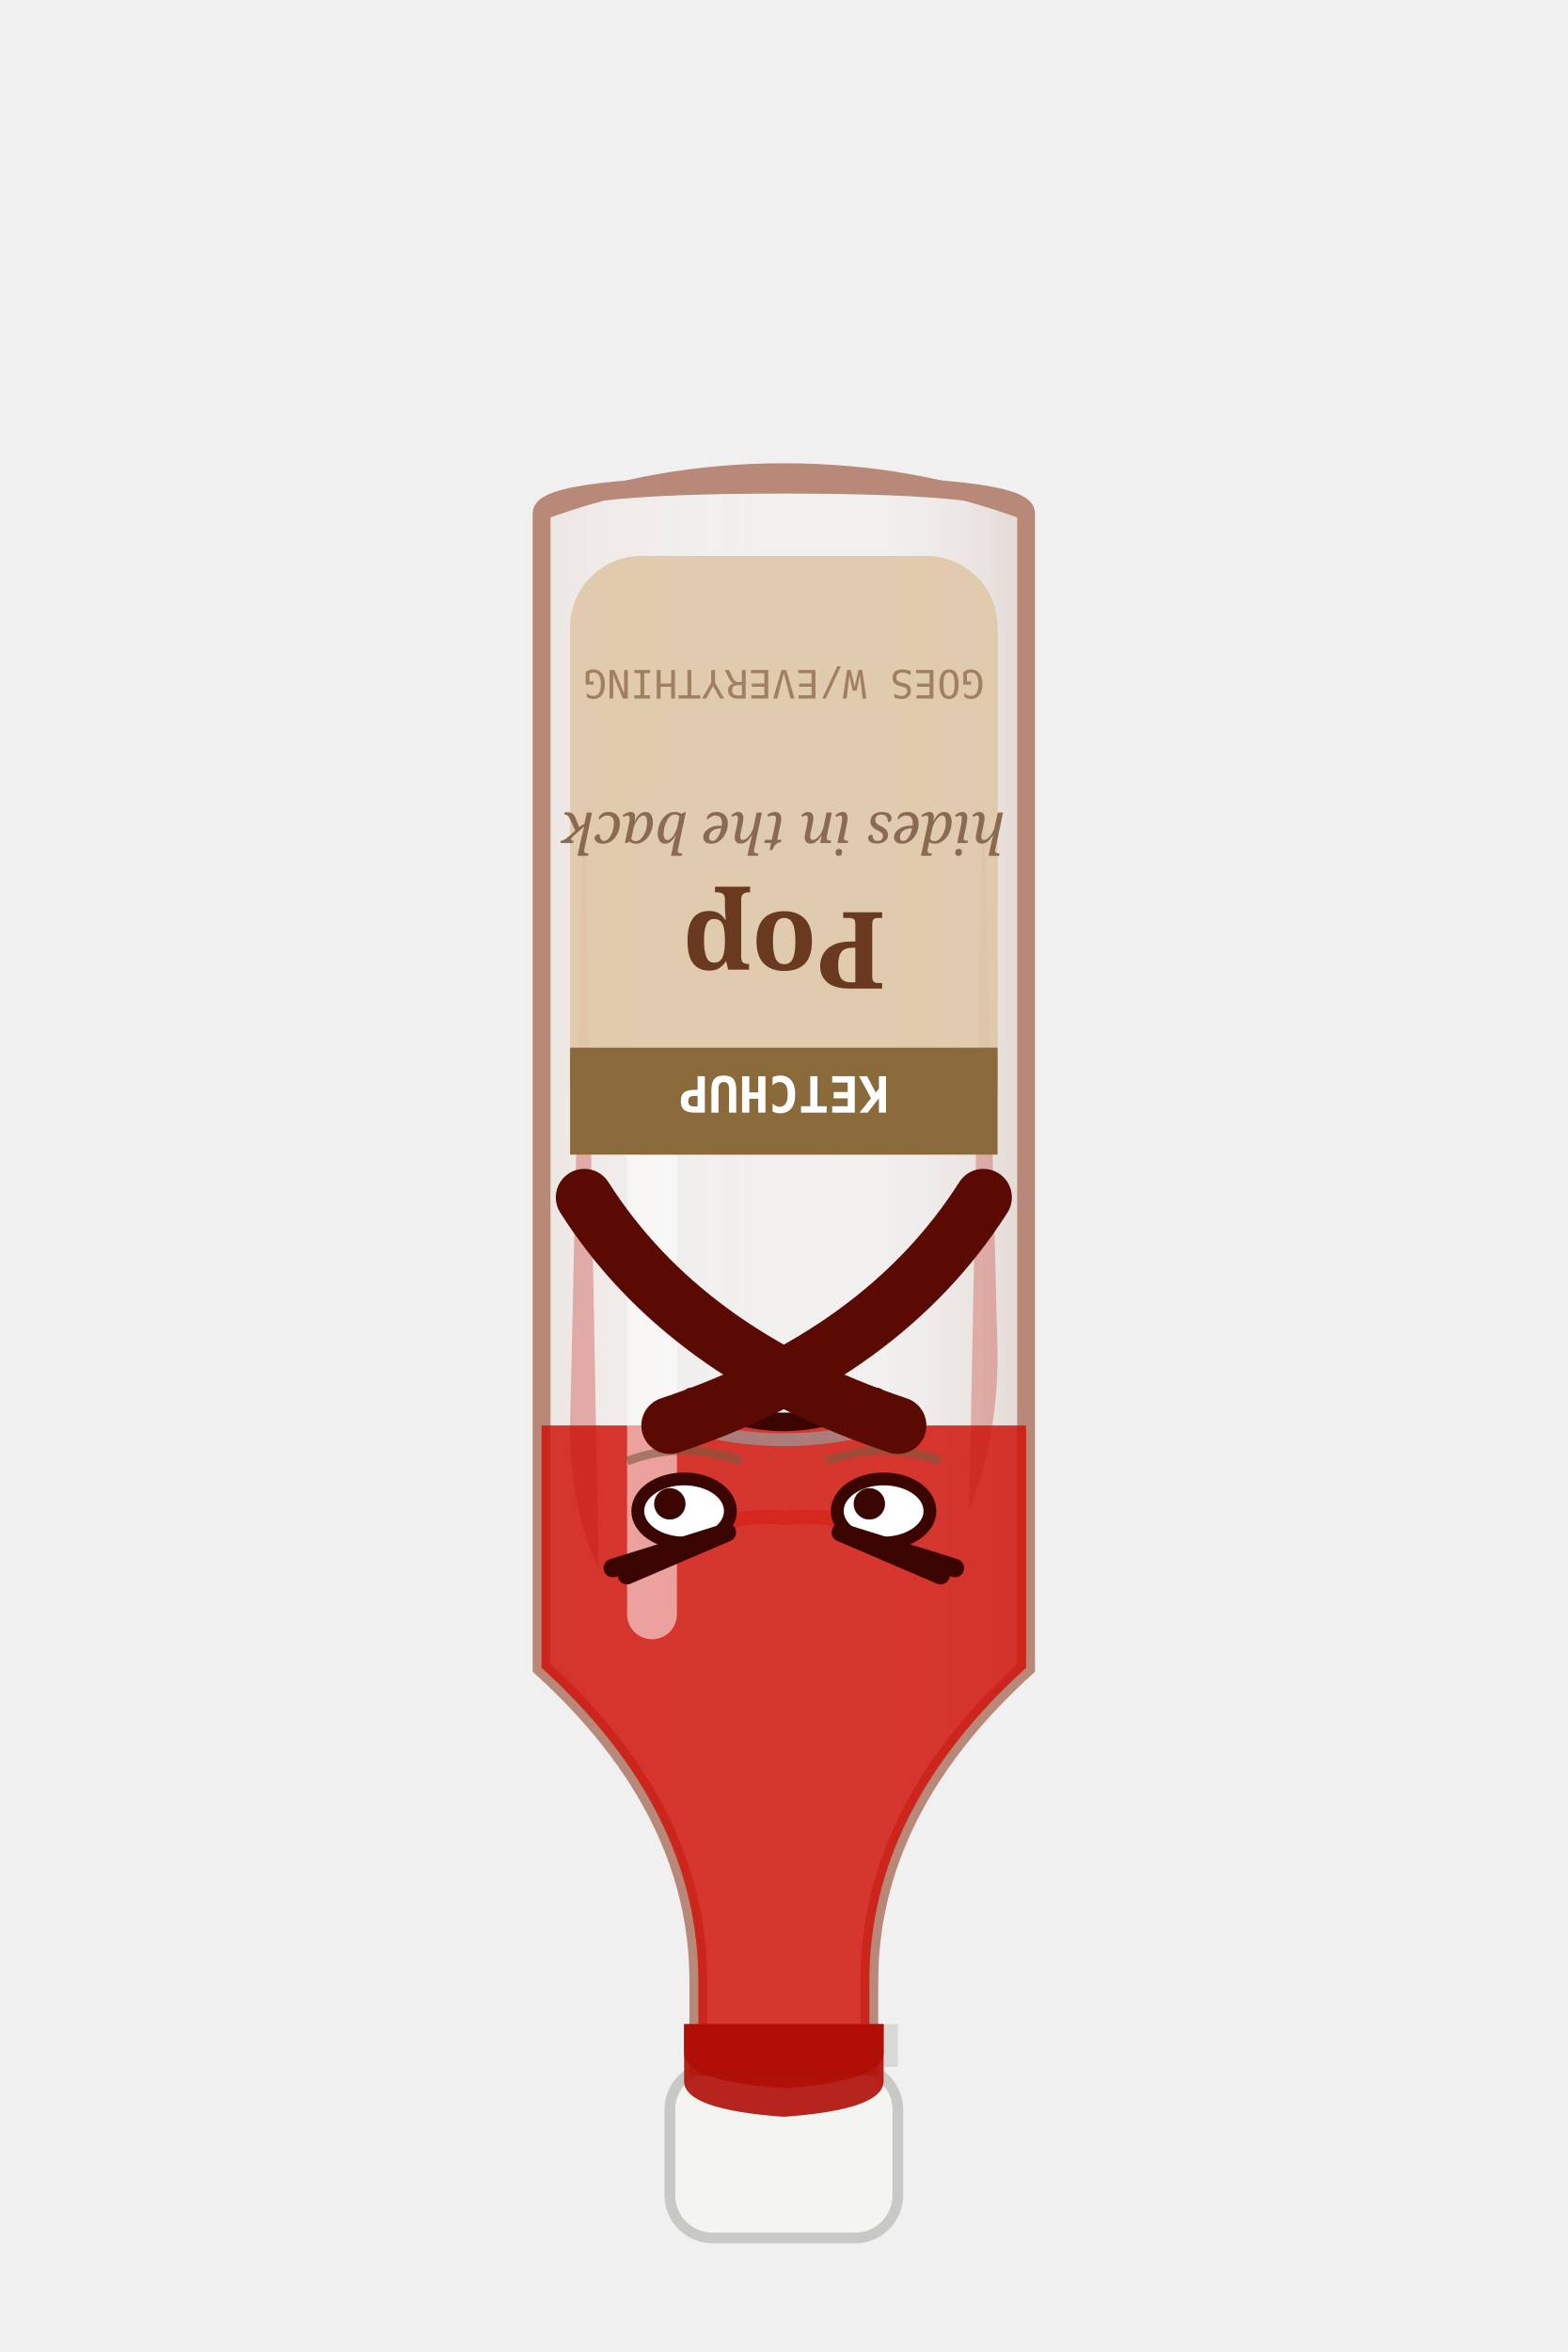
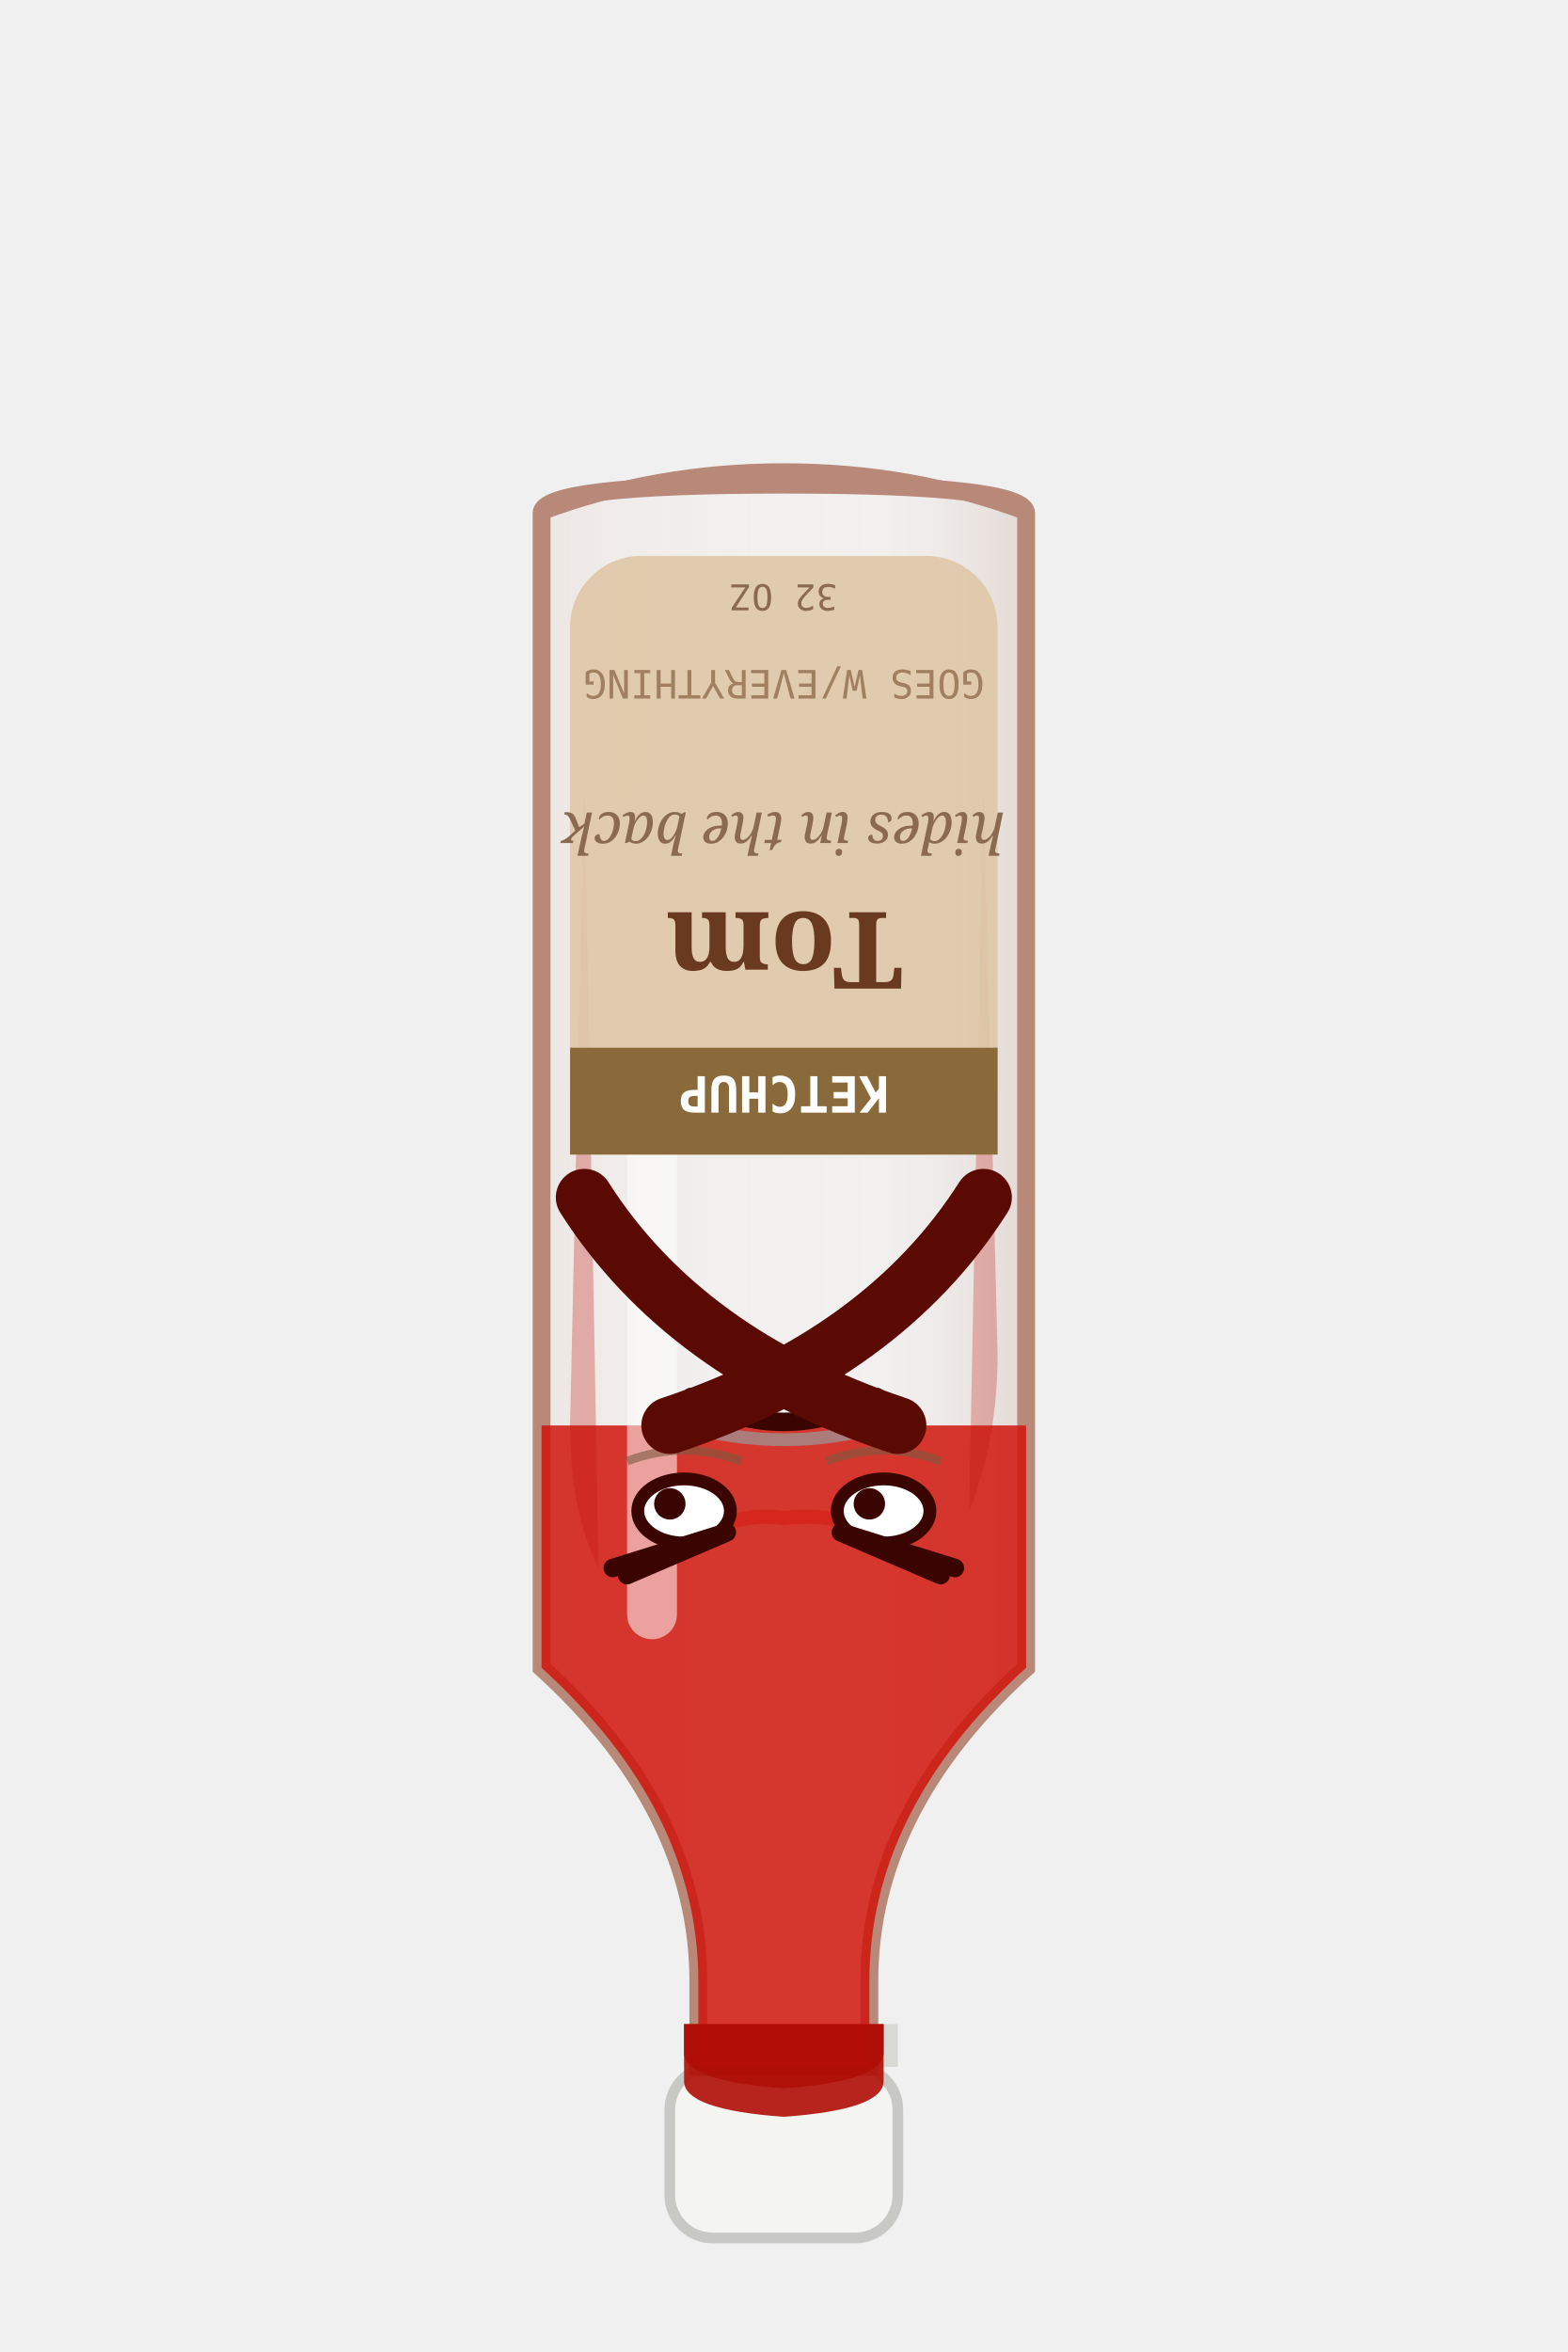
<svg xmlns="http://www.w3.org/2000/svg" viewBox="0 0 220 330" width="220" height="330">
  <defs>
    <linearGradient id="clearG" x1="0" y1="0" x2="1" y2="0">
      <stop offset="0" stop-color="#e8d8d0" stop-opacity="0.4" />
      <stop offset="0.4" stop-color="#f8f0ea" stop-opacity="0.15" />
      <stop offset="0.7" stop-color="#f8f0ea" stop-opacity="0.12" />
      <stop offset="1" stop-color="#c8a898" stop-opacity="0.32" />
    </linearGradient>
    <clipPath id="bottleClip">
      <path d="M98 290 L122 290            L122 278 Q122 254 144 234 L144 90            L144 72 Q144 68 110 68 Q76 68 76 72 L76 90            L76 234 Q98 254 98 278 Z" />
    </clipPath>
  </defs>
  <rect x="94" y="290" width="32" height="24" rx="6" fill="#f4f4f0" stroke="#c8c8c4" stroke-width="1.5" />
  <path d="M96 284 L126 284 L126 290 L96 290 Z" fill="#d8d8d4" />
  <path d="M98 290 L122 290            L122 278 Q122 254 144 234 L144 90            L144 72 Q144 68 110 68 Q76 68 76 72 L76 90            L76 234 Q98 254 98 278 Z" fill="url(#clearG)" stroke="#b88878" stroke-width="2.5" />
  <path d="M76 72 Q92 66 110 66 Q128 66 144 72" fill="none" stroke="#b88878" stroke-width="2" />
  <path d="M96 284 L124 284 L124 288 Q124 292 110 293 Q96 292 96 288 L96 284 Z" fill="#a00d05" opacity="0.9" />
  <path d="M96 216 Q104 212 110 213 Q118 212 124 216" stroke="#f05030" stroke-width="2" fill="none" opacity="0.6" />
  <g clip-path="url(#bottleClip)">
    <rect x="70" y="200" width="80" height="100" fill="#d0150c" opacity="0.85" />
  </g>
  <path d="M96 284 L124 284 L124 292 Q124 296 110 297 Q96 296 96 292 Z" fill="#b00d05" opacity="0.9" />
  <path d="M82 110 L80 200 Q80 212 84 220 L82 110 Z" fill="#c0150c" opacity="0.3" />
  <path d="M138 110 L140 190 Q140 202 136 212 L138 110 Z" fill="#c0150c" opacity="0.28" />
  <rect x="88" y="110" width="7" height="120" rx="3.5" fill="#ffffff88" />
  <g id="popFace" transform="translate(110,200) rotate(180)">
    <ellipse cx="-14" cy="-12" rx="6.5" ry="4.5" fill="#fff" stroke="#3a0501" stroke-width="1.8" />
    <ellipse cx="14" cy="-12" rx="6.5" ry="4.5" fill="#fff" stroke="#3a0501" stroke-width="1.8" />
    <circle cx="-12" cy="-11" r="2.2" fill="#3a0501" />
    <circle cx="16" cy="-11" r="2.2" fill="#3a0501" />
    <path d="M-24 -20 L-8 -15 M-22 -21 L-8 -15" stroke="#3a0501" stroke-width="2.6" fill="none" stroke-linecap="round" />
    <path d="M24 -20 L8 -15 M22 -21 L8 -15" stroke="#3a0501" stroke-width="2.6" fill="none" stroke-linecap="round" />
    <path d="M-22 -5 Q-14 -2 -6 -5" stroke="#7a5a40" stroke-width="1.2" fill="none" opacity="0.6" />
    <path d="M6 -5 Q14 -2 22 -5" stroke="#7a5a40" stroke-width="1.2" fill="none" opacity="0.6" />
    <path d="M-13 4 Q0 -3 13 4" stroke="#3a0501" stroke-width="2.6" fill="none" stroke-linecap="round" />
    <path d="M-14 0 Q0 -4 14 0" stroke="#9a9a9a" stroke-width="1.8" fill="none" opacity="0.7" />
  </g>
  <g transform="translate(110,120) rotate(180)">
    <rect x="-30" y="-42" width="60" height="84" rx="10" fill="#e0c8a8" opacity="0.92" />
    <rect x="-30" y="-42" width="60" height="15" fill="#8a6a3a" />
    <text x="0" y="-31" text-anchor="middle" font-family="monospace" font-size="7" font-weight="bold" fill="#fff">KETCHUP</text>
-     <text x="0" y="-8" text-anchor="middle" font-family="serif" font-size="15" font-weight="bold" fill="#6a3a20">Pop</text>
+     <text x="0" y="-8" text-anchor="middle" font-family="serif" font-size="15" font-weight="bold" fill="#6a3a20">Tom</text>
    <text x="0" y="6" text-anchor="middle" font-family="serif" font-size="8" font-style="italic" fill="#8a6a50">hides in the back</text>
    <text x="0" y="26" text-anchor="middle" font-family="monospace" font-size="5.5" fill="#a08060">GOES W/EVERYTHING</text>
+     <text x="0" y="38" text-anchor="middle" font-family="monospace" font-size="5" fill="#8a6a50">32 OZ</text>
  </g>
  <g id="popArmR">
    <path d="M138 168 Q124 190 94 200" stroke="#5a0a03" stroke-width="8" stroke-linecap="round" fill="none" />
  </g>
  <g id="popArmL">
    <path d="M82 168 Q96 190 126 200" stroke="#5a0a03" stroke-width="8" stroke-linecap="round" fill="none" />
  </g>
</svg>
